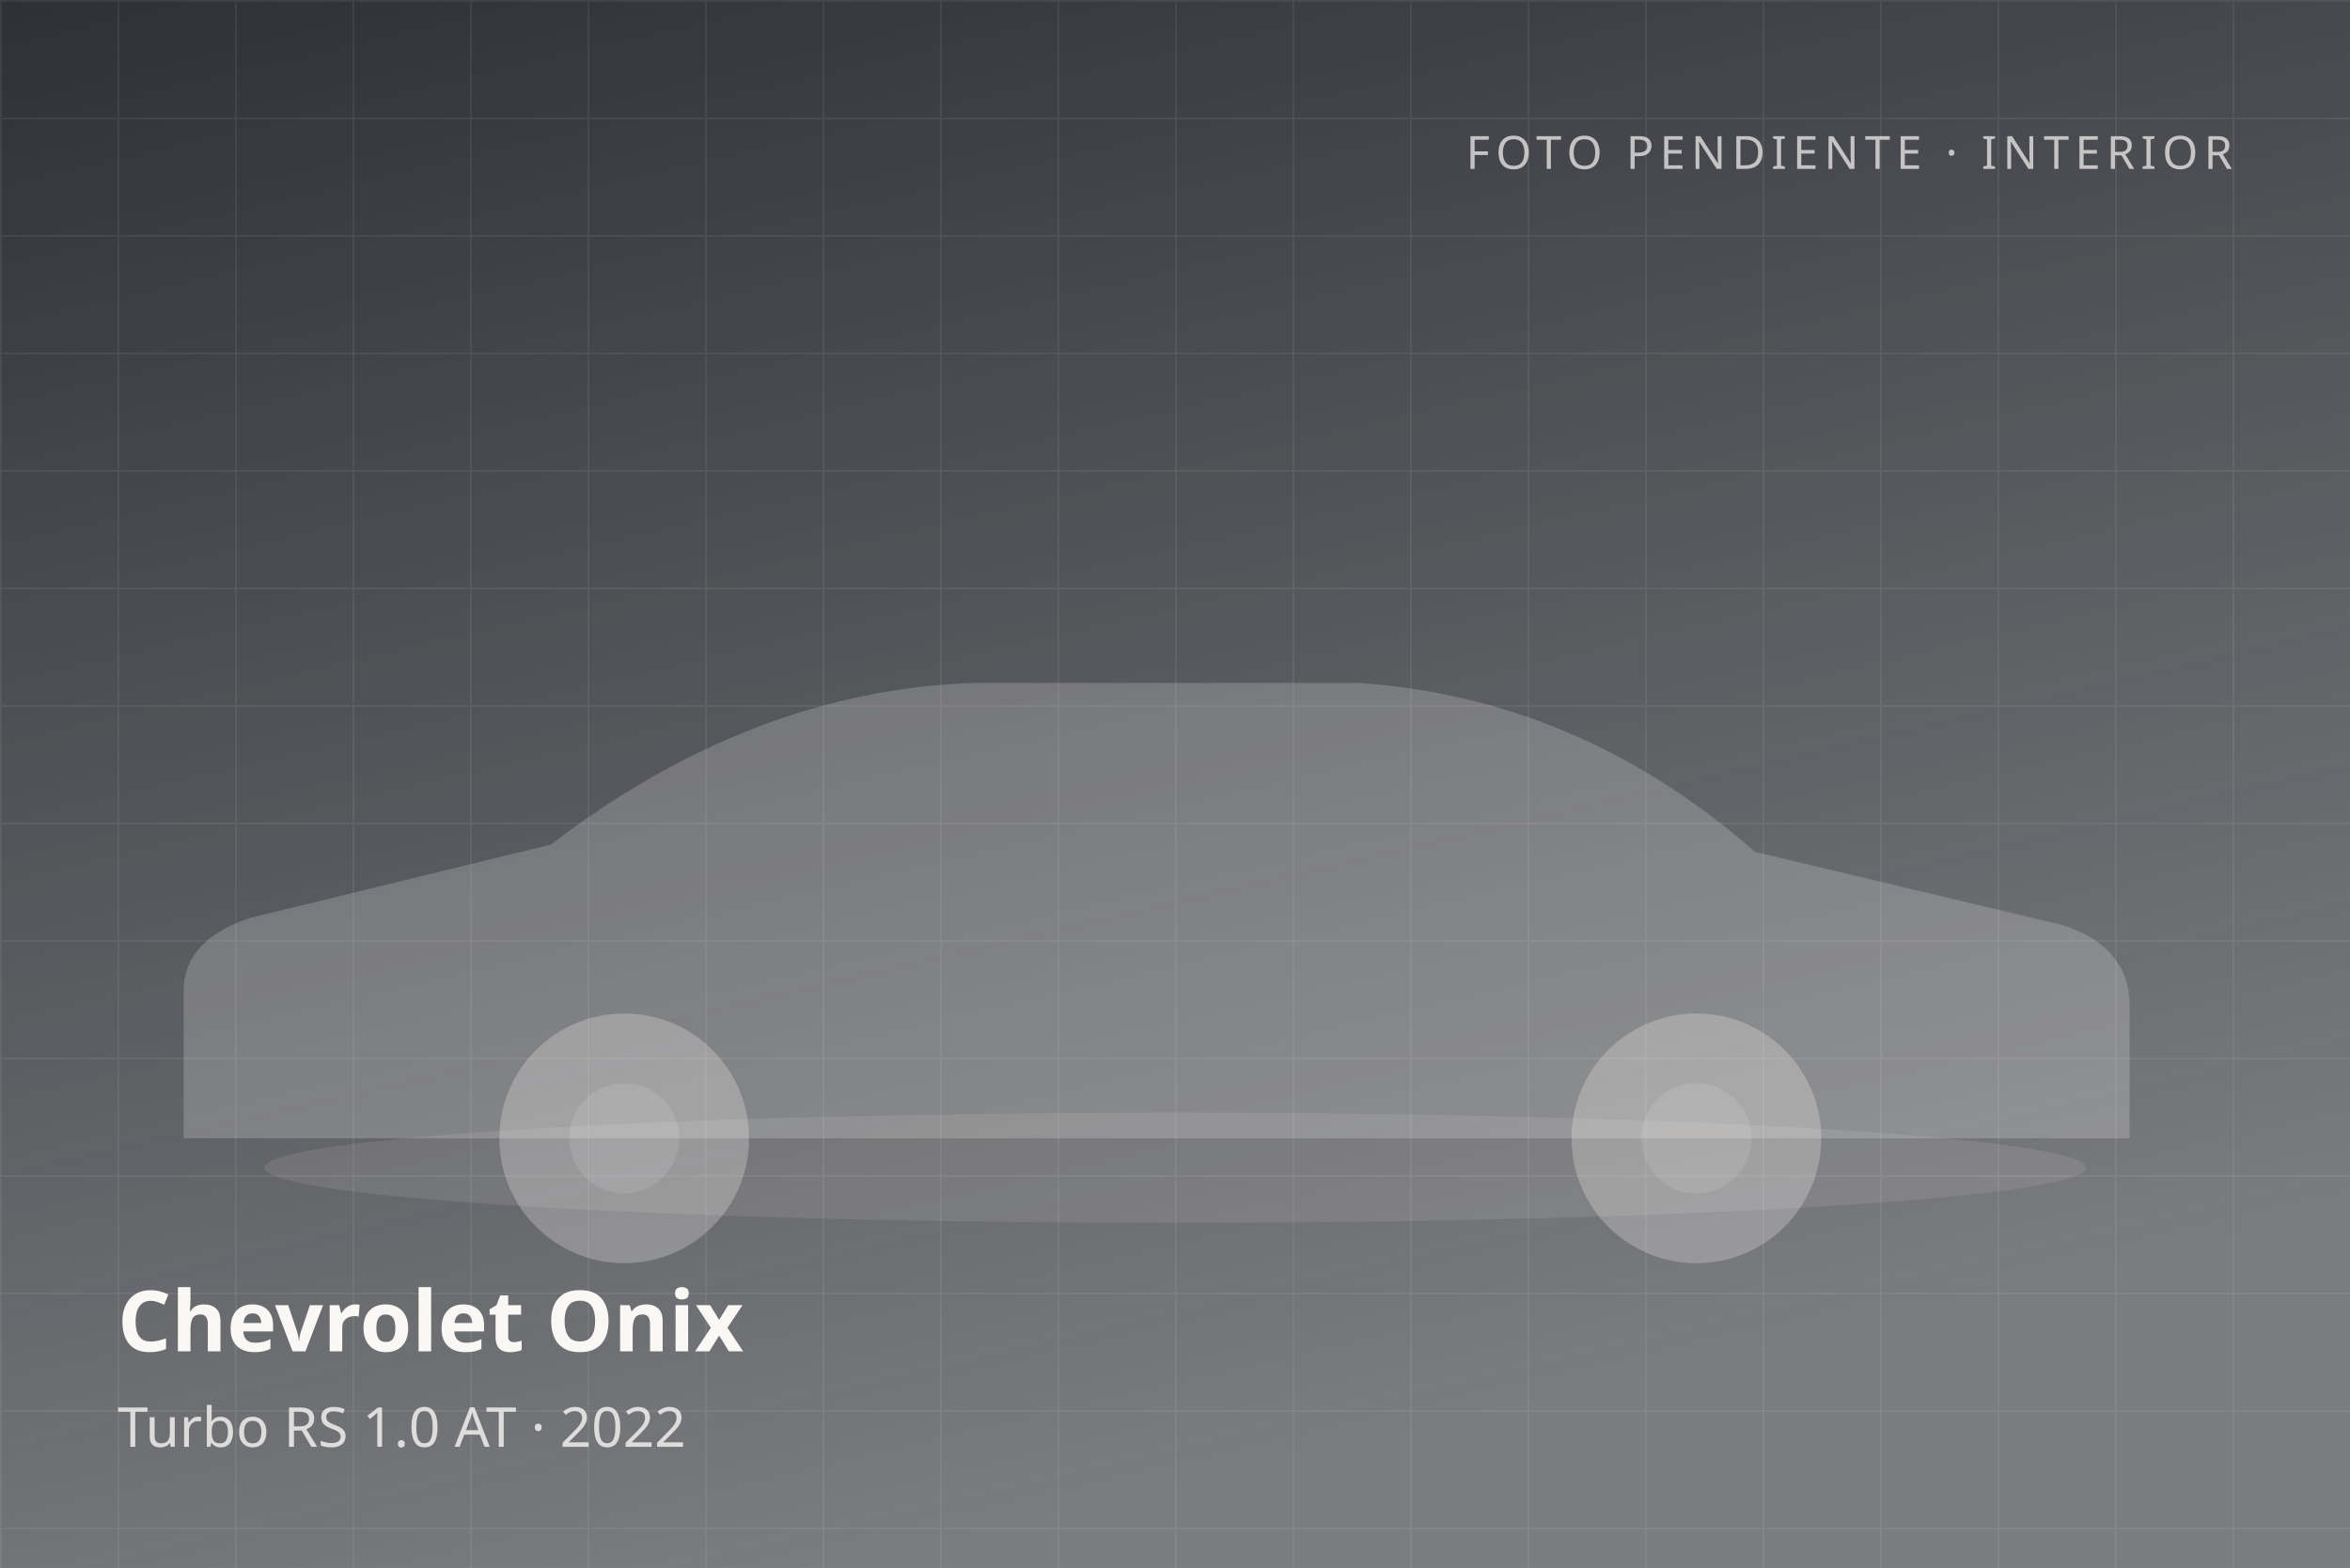
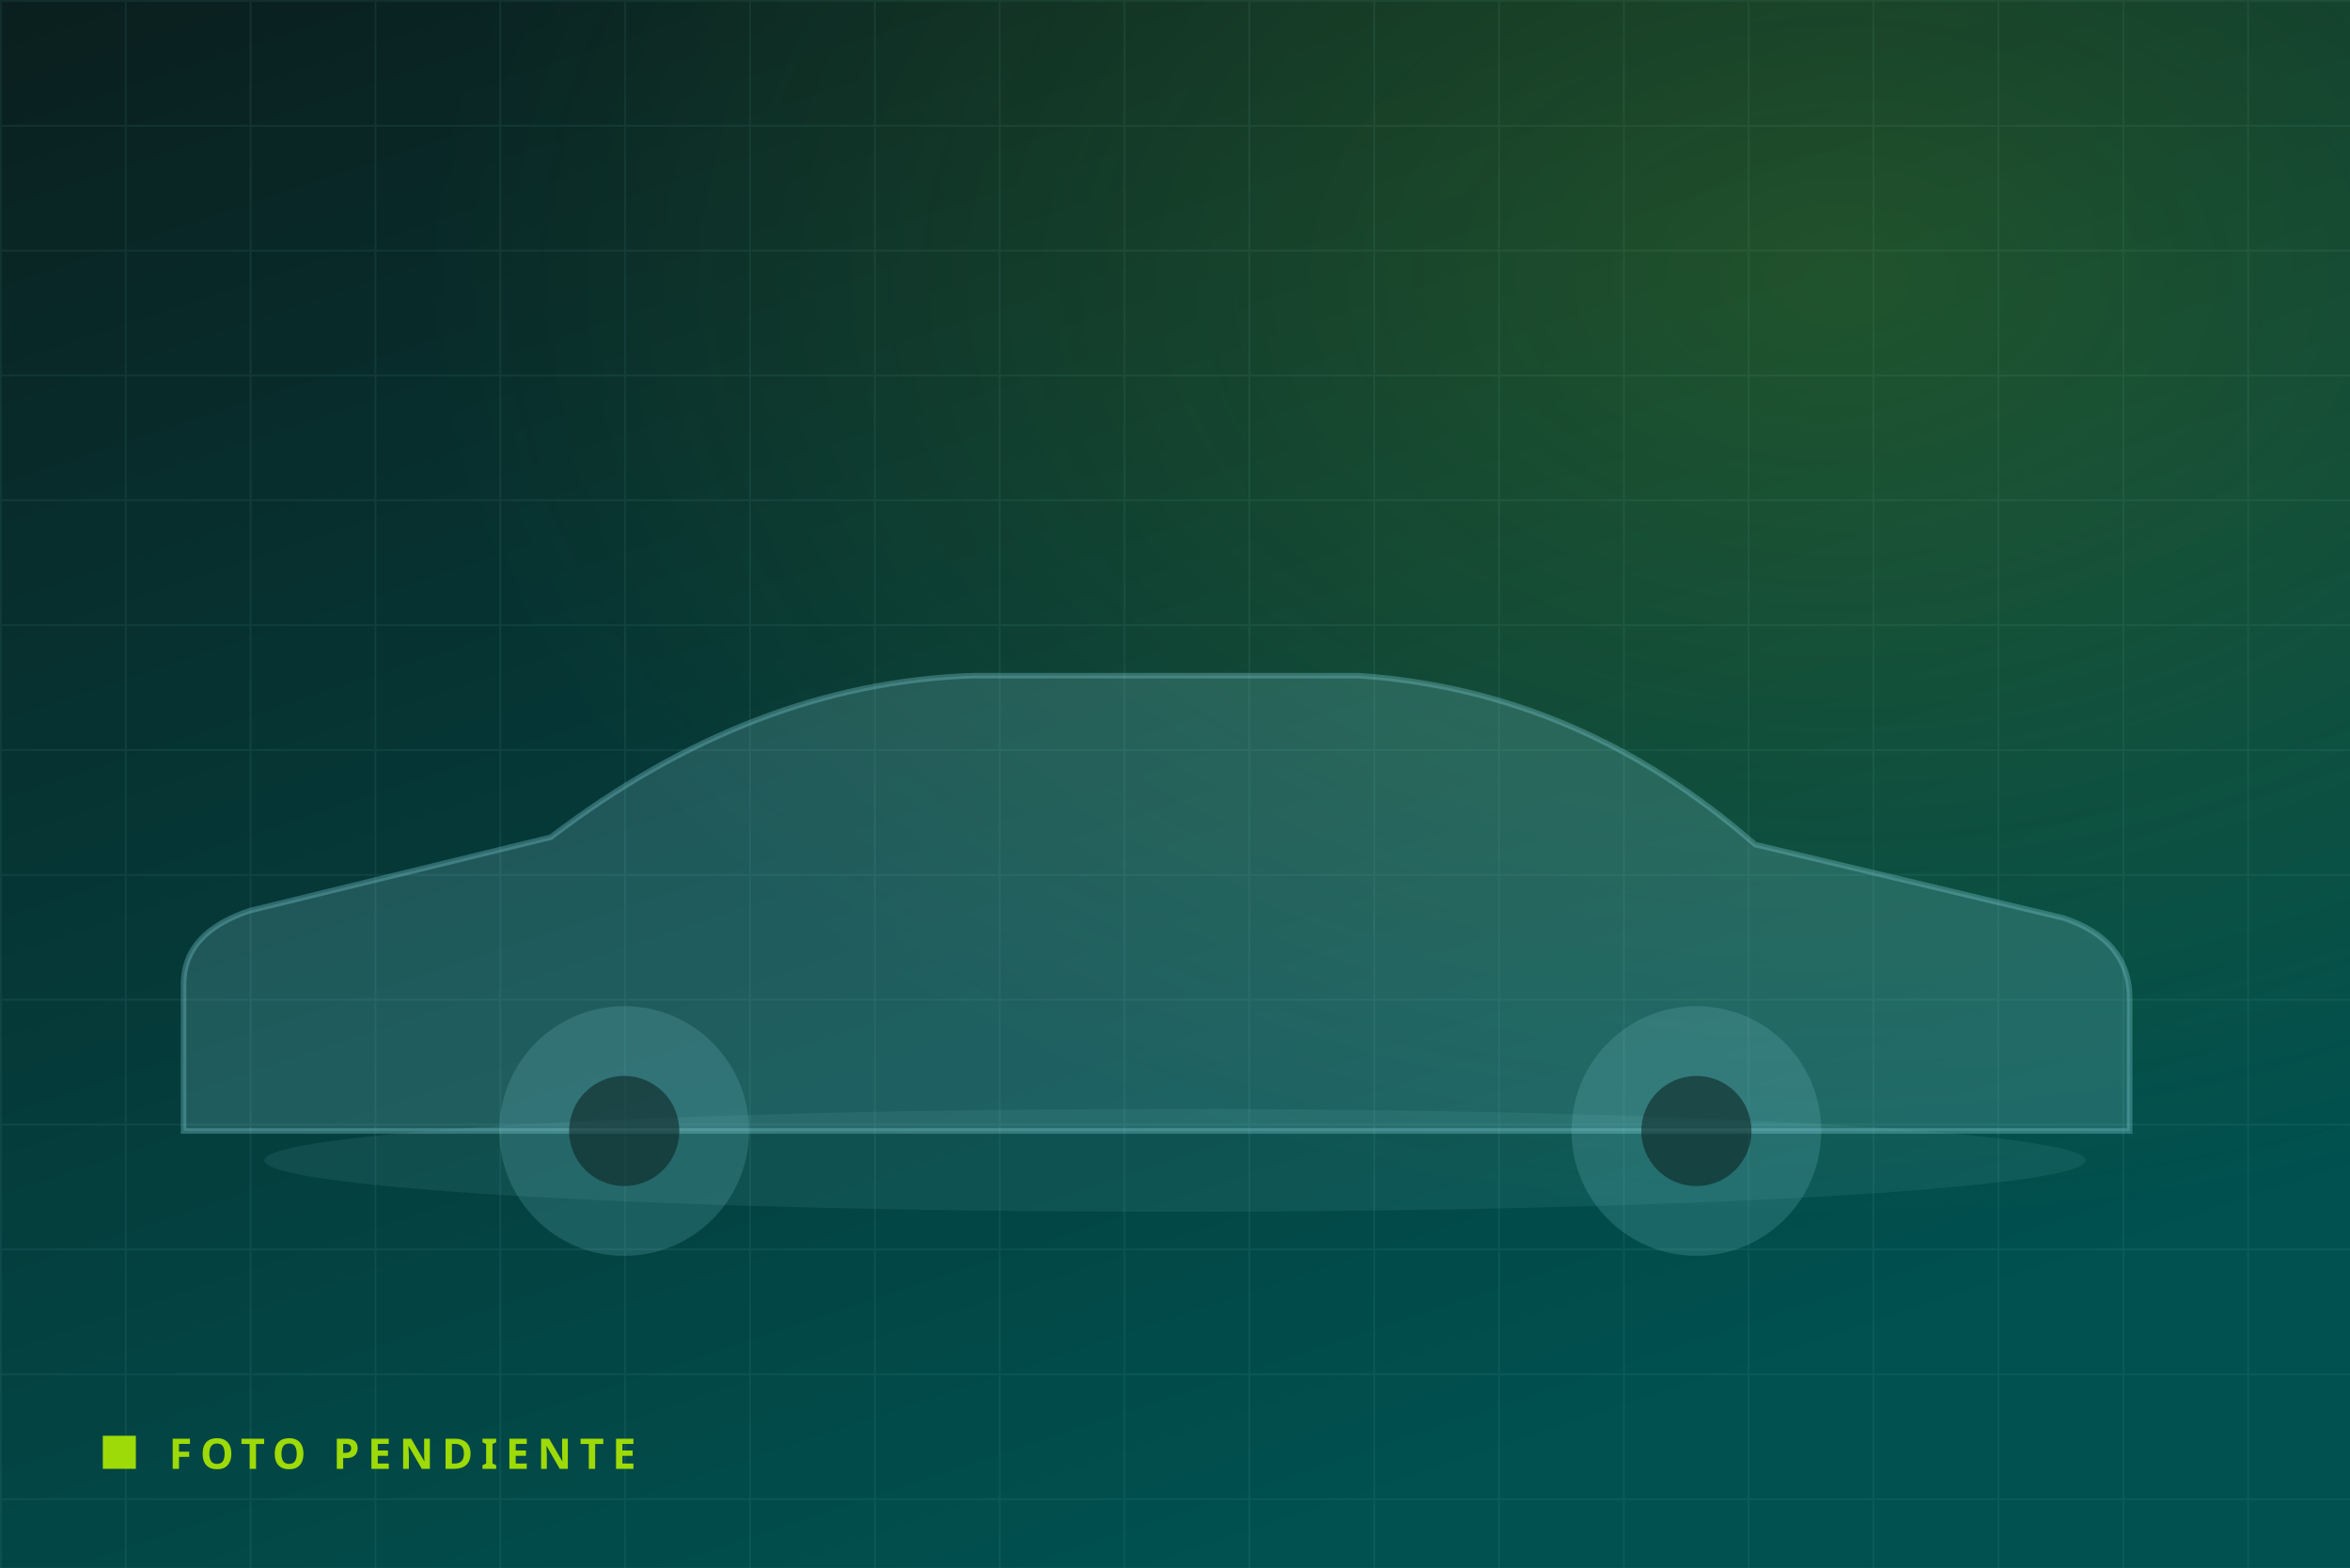
- <svg xmlns="http://www.w3.org/2000/svg" viewBox="0 0 640 427" width="640" height="427" role="img" aria-label="Imagen de referencia pendiente de Chevrolet Onix">
+ <svg xmlns="http://www.w3.org/2000/svg" viewBox="0 0 640 427" width="640" height="427" role="img" aria-label="Imagen de referencia pendiente">
  <defs>
-     <linearGradient id="fondo" x1="0" y1="0" x2="0.35" y2="1">
-       <stop offset="0%" stop-color="#23252b" stop-opacity="0.95" />
-       <stop offset="100%" stop-color="#23252b" stop-opacity="0.6" />
+     <linearGradient id="fg03" x1="0" y1="0" x2="0.5" y2="1">
+       <stop offset="0%" stop-color="#0A1F1E" />
+       <stop offset="100%" stop-color="#005150" />
    </linearGradient>
-     <pattern id="rejilla" width="32" height="32" patternUnits="userSpaceOnUse">
-       <path d="M32 0 L0 0 0 32" fill="none" stroke="#faf8f5" stroke-opacity="0.07" stroke-width="1" />
+     <radialGradient id="hg03" cx="0.78" cy="0.18" r="0.6">
+       <stop offset="0%" stop-color="#AEEA00" stop-opacity="0.16" />
+       <stop offset="100%" stop-color="#AEEA00" stop-opacity="0" />
+     </radialGradient>
+     <pattern id="rg03" width="34" height="34" patternUnits="userSpaceOnUse">
+       <path d="M34 0 L0 0 0 34" fill="none" stroke="#7ECAD1" stroke-opacity="0.08" stroke-width="1" />
    </pattern>
  </defs>
-   <rect width="640" height="427" fill="url(#fondo)" />
-   <rect width="640" height="427" fill="url(#rejilla)" />
-   <g transform="translate(0,60)">
-     <ellipse cx="320" cy="258" rx="248" ry="15" fill="#faf8f5" opacity="0.10" />
-     <path d="M50 250 L50 210 Q50 196 68 190 L150 170 Q205 128 265 126 L370 126 Q430 130 478 172 L562 192 Q580 198 580 214 L580 250 Z" fill="#faf8f5" opacity="0.20" />
-     <circle cx="170" cy="250" r="34" fill="#faf8f5" opacity="0.26" />
-     <circle cx="170" cy="250" r="15" fill="#faf8f5" opacity="0.12" />
-     <circle cx="462" cy="250" r="34" fill="#faf8f5" opacity="0.26" />
-     <circle cx="462" cy="250" r="15" fill="#faf8f5" opacity="0.12" />
+   <rect width="640" height="427" fill="url(#fg03)" />
+   <rect width="640" height="427" fill="url(#rg03)" />
+   <rect width="640" height="427" fill="url(#hg03)" />
+   <g transform="translate(0,58)">
+     <ellipse cx="320" cy="258" rx="248" ry="14" fill="#7ECAD1" opacity="0.10" />
+     <path d="M50 250 L50 210 Q50 196 68 190 L150 170 Q205 128 265 126 L370 126 Q430 130 478 172 L562 192 Q580 198 580 214 L580 250 Z" fill="#7ECAD1" opacity="0.22" />
+     <path d="M50 250 L50 210 Q50 196 68 190 L150 170 Q205 128 265 126 L370 126 Q430 130 478 172 L562 192 Q580 198 580 214 L580 250 Z" fill="none" stroke="#7ECAD1" stroke-opacity="0.35" stroke-width="1.5" />
+     <circle cx="170" cy="250" r="34" fill="#7ECAD1" opacity="0.20" />
+     <circle cx="170" cy="250" r="15" fill="#0A1F1E" opacity="0.55" />
+     <circle cx="462" cy="250" r="34" fill="#7ECAD1" opacity="0.20" />
+     <circle cx="462" cy="250" r="15" fill="#0A1F1E" opacity="0.55" />
  </g>
-   <text x="608" y="46" text-anchor="end" font-family="system-ui, sans-serif" font-size="12.5" letter-spacing="1.6" fill="#faf8f5" opacity="0.7">FOTO PENDIENTE · INTERIOR</text>
-   <text x="32" y="368" font-family="system-ui, sans-serif" font-size="23" font-weight="700" fill="#faf8f5">Chevrolet Onix</text>
-   <text x="32" y="394" font-family="system-ui, sans-serif" font-size="15" fill="#faf8f5" opacity="0.8">Turbo RS 1.0 AT · 2022</text>
+   <g opacity="0.9">
+     <rect x="28" y="391" width="9" height="9" fill="#AEEA00" />
+     <text x="46" y="400" font-family="system-ui, sans-serif" font-size="11.5" font-weight="600" letter-spacing="2.2" fill="#AEEA00">FOTO PENDIENTE</text>
+   </g>
</svg>
